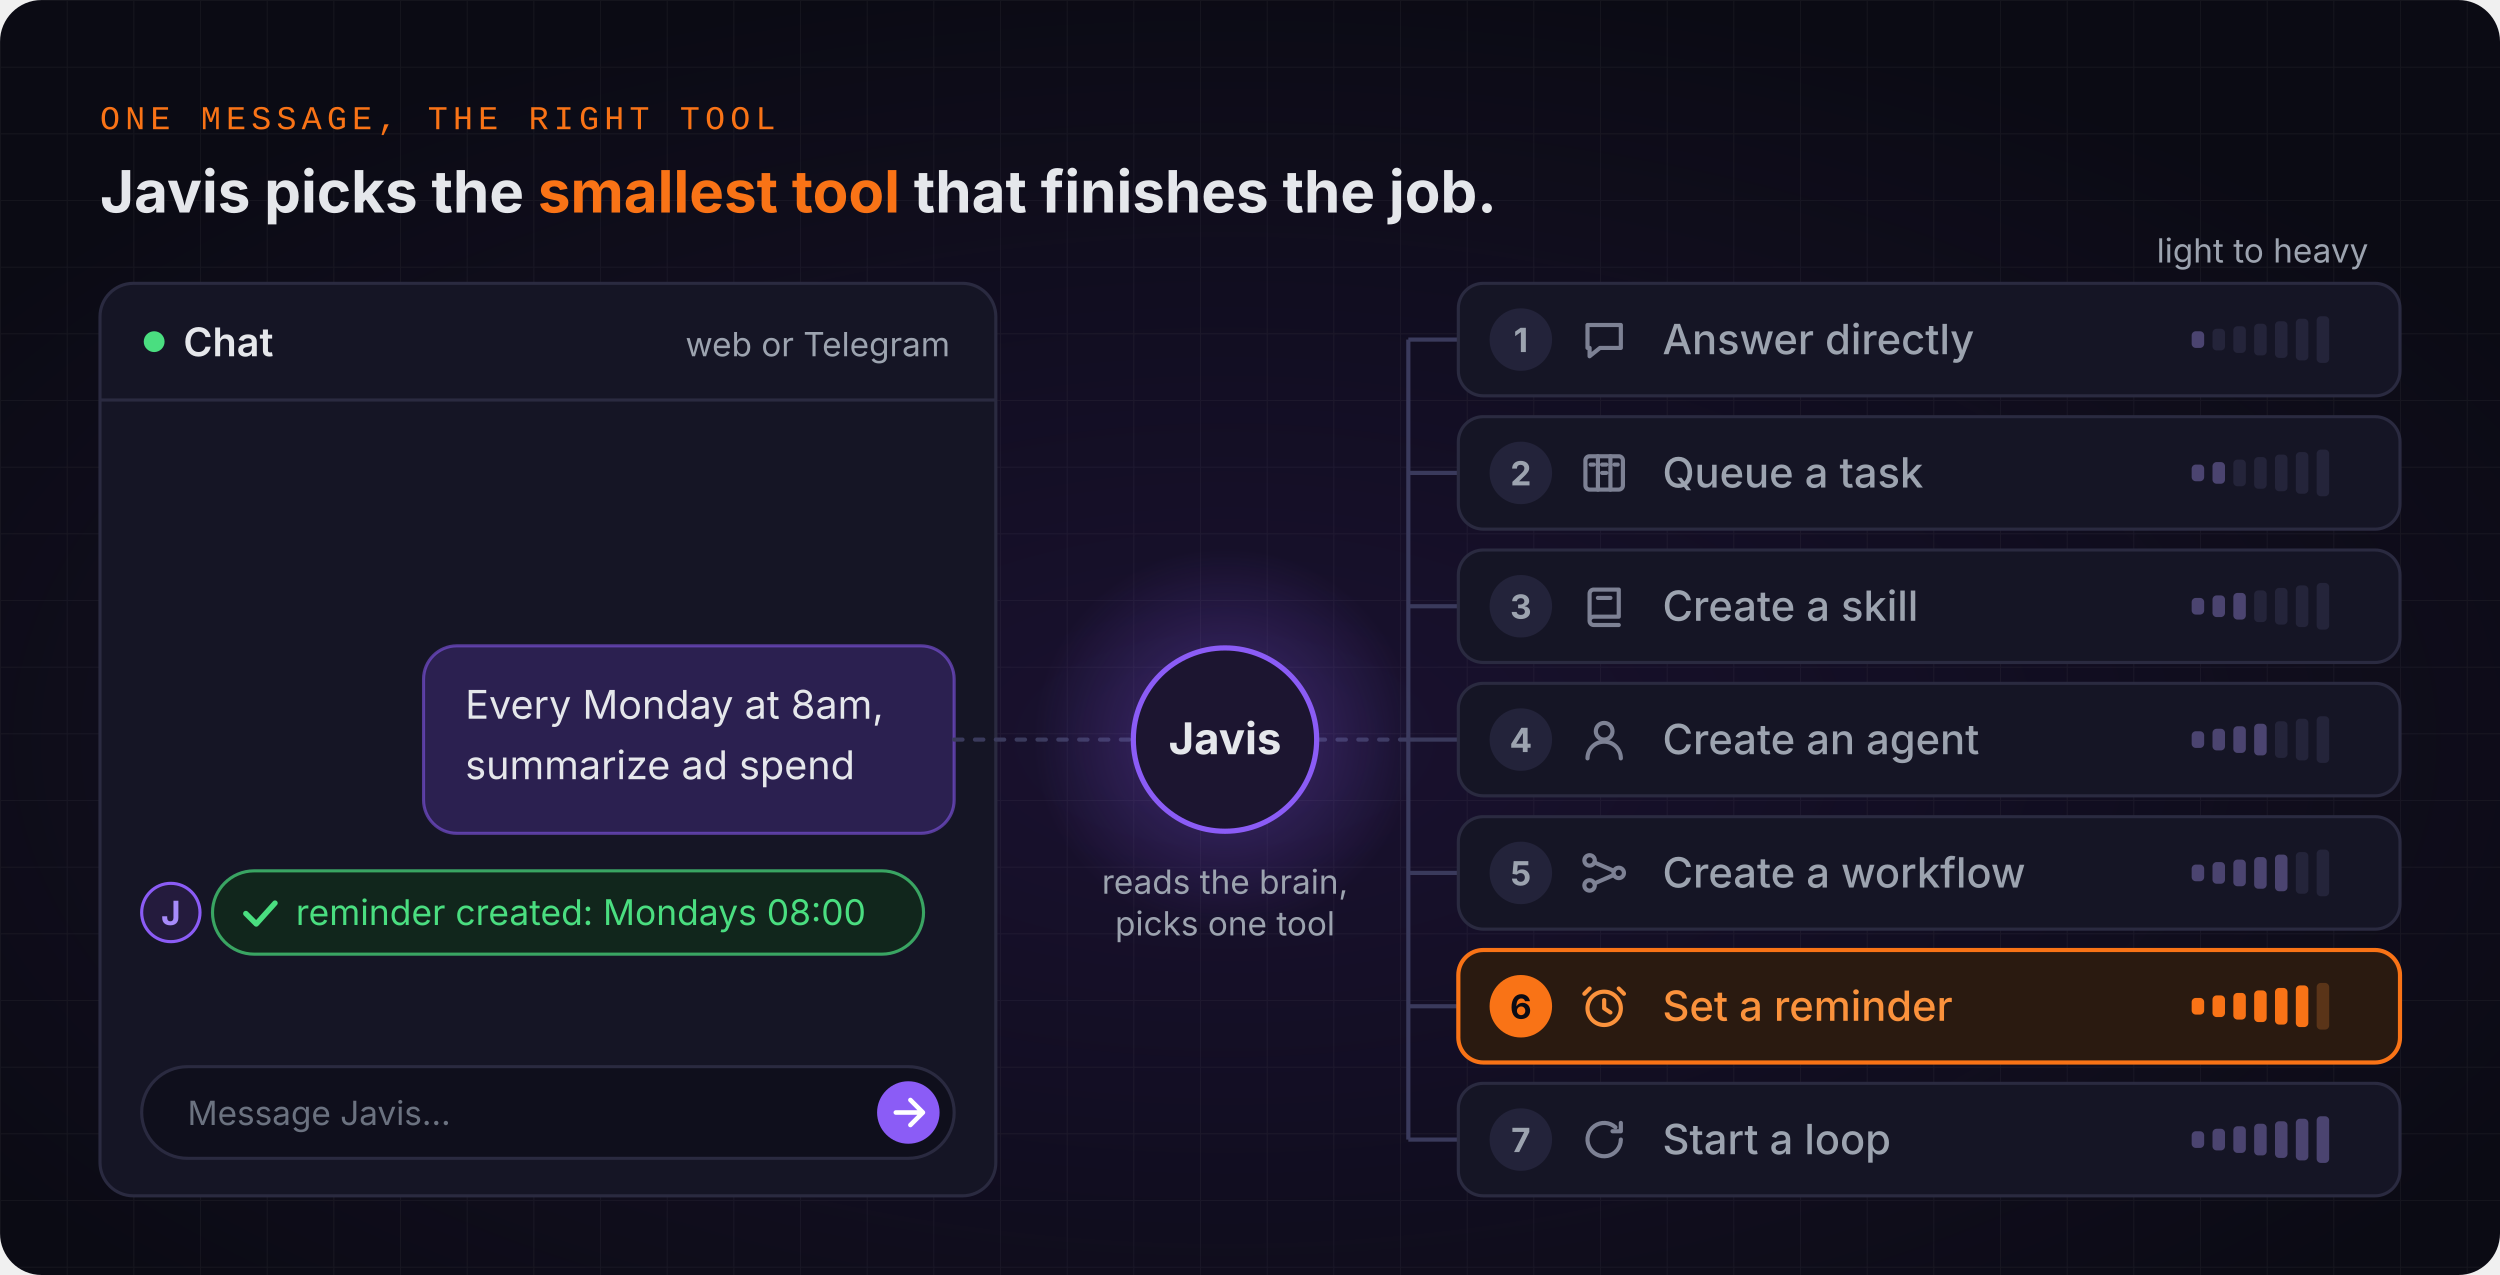
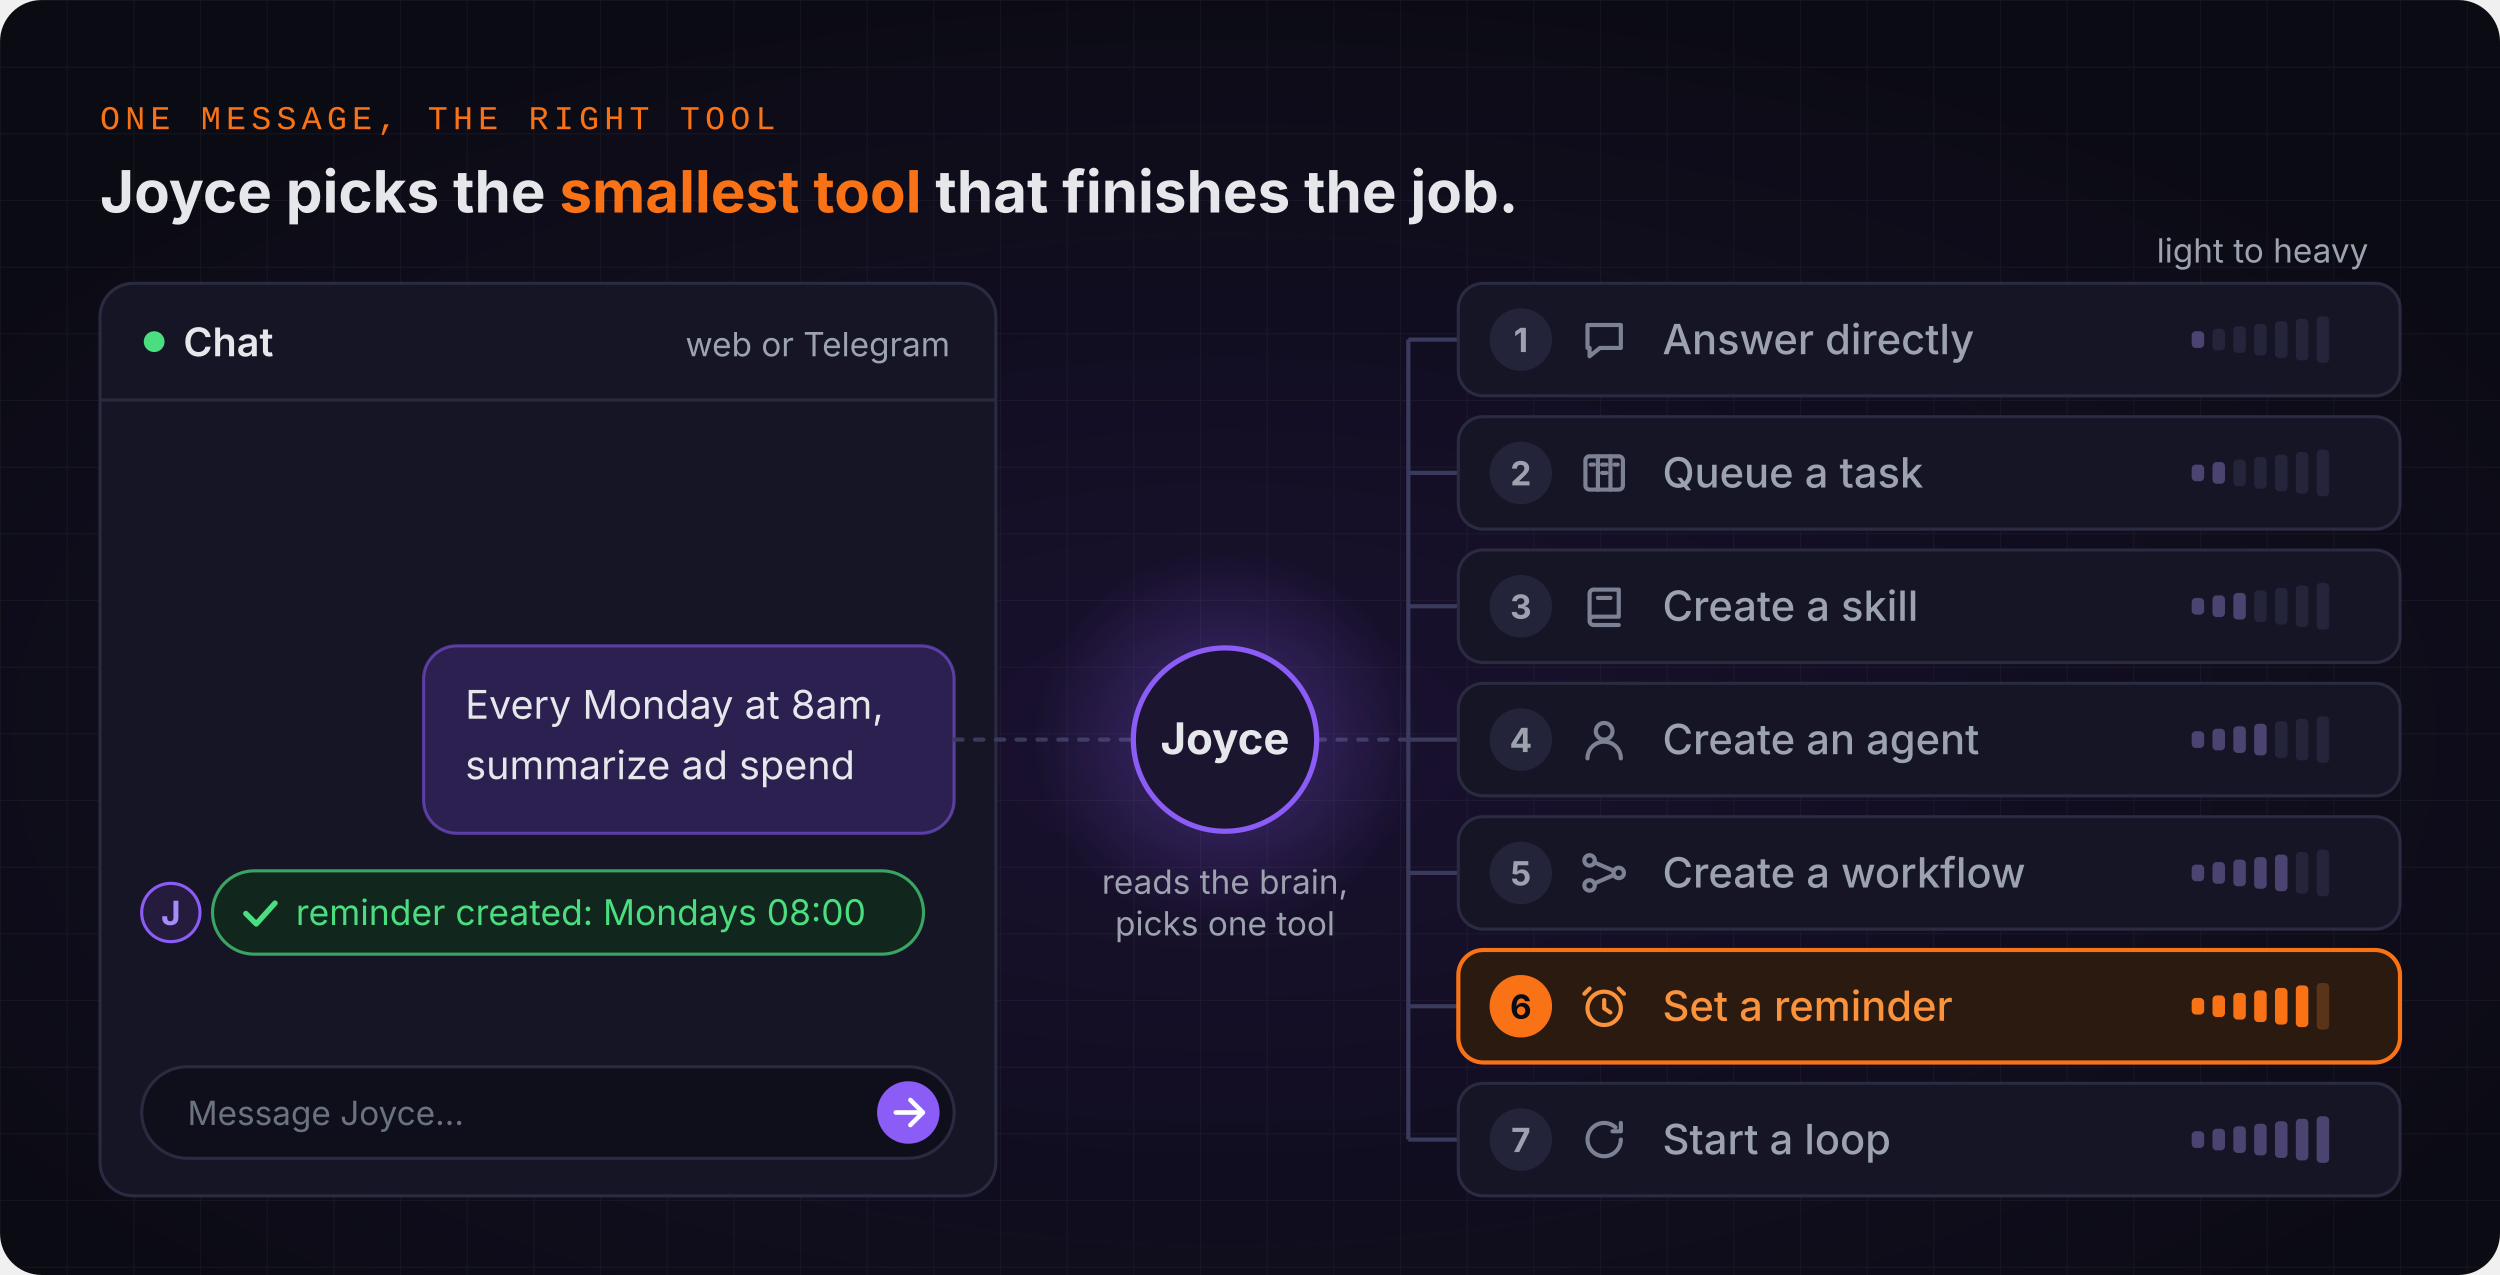
<svg xmlns="http://www.w3.org/2000/svg" viewBox="0 0 1200 612" role="img" aria-labelledby="t d" font-family="Inter, 'Segoe UI', system-ui, -apple-system, Arial, sans-serif">
  <style>.b0,.b1,.h0,.h1{opacity:0}
@keyframes kb0{0.00%{opacity:0;transform:translateY(8px)} 2.22%{opacity:1;transform:translateY(0)} 31.11%{opacity:1;transform:translateY(0)} 32.96%{opacity:0;transform:translateY(8px)} 100.00%{opacity:0;transform:translateY(8px)}}
.b0{animation:kb0 13.5s ease-in-out infinite;}
@keyframes kt00{0.00%{transform:scaleX(0)} 2.22%{transform:scaleX(0);animation-timing-function:steps(26,end)} 8.52%{transform:scaleX(1)} 33.04%{transform:scaleX(1)} 33.11%{transform:scaleX(0)} 100.00%{transform:scaleX(0)}}
.ty00{animation:kt00 13.5s linear infinite;transform-origin:156.9px 0}
@keyframes kh0{0.00%{opacity:0;transform:translateY(6px)} 16.52%{opacity:0;transform:translateY(6px)} 18.74%{opacity:1;transform:translateY(0)} 31.11%{opacity:1;transform:translateY(0)} 32.96%{opacity:0;transform:translateY(6px)} 100.00%{opacity:0;transform:translateY(6px)}}
.h0{animation:kh0 13.5s ease-in-out infinite;}
@keyframes kb1{0.00%{opacity:0;transform:translateY(8px)} 33.33%{opacity:0;transform:translateY(8px)} 35.56%{opacity:1;transform:translateY(0)} 64.44%{opacity:1;transform:translateY(0)} 66.30%{opacity:0;transform:translateY(8px)} 100.00%{opacity:0;transform:translateY(8px)}}
.b1{animation:kb1 13.5s ease-in-out infinite;}
@keyframes kt10{0.00%{transform:scaleX(0)} 35.56%{transform:scaleX(0);animation-timing-function:steps(22,end)} 39.02%{transform:scaleX(1)} 66.37%{transform:scaleX(1)} 66.44%{transform:scaleX(0)} 100.00%{transform:scaleX(0)}}
.ty10{animation:kt10 13.5s linear infinite;transform-origin:199.8px 0}
@keyframes kt11{0.00%{transform:scaleX(0)} 39.02%{transform:scaleX(0);animation-timing-function:steps(18,end)} 41.85%{transform:scaleX(1)} 66.37%{transform:scaleX(1)} 66.44%{transform:scaleX(0)} 100.00%{transform:scaleX(0)}}
.ty11{animation:kt11 13.5s linear infinite;transform-origin:199.8px 0}
@keyframes kh1{0.00%{opacity:0;transform:translateY(6px)} 49.85%{opacity:0;transform:translateY(6px)} 52.07%{opacity:1;transform:translateY(0)} 64.44%{opacity:1;transform:translateY(0)} 66.30%{opacity:0;transform:translateY(6px)} 100.00%{opacity:0;transform:translateY(6px)}}
.h1{animation:kh1 13.5s ease-in-out infinite;}
@keyframes kb2{0.00%{opacity:0;transform:translateY(8px)} 66.67%{opacity:0;transform:translateY(8px)} 68.89%{opacity:1;transform:translateY(0)} 97.78%{opacity:1;transform:translateY(0)} 99.63%{opacity:0;transform:translateY(8px)} 100.00%{opacity:0;transform:translateY(8px)}}
.b2{animation:kb2 13.5s ease-in-out infinite;}
@keyframes kt20{0.00%{transform:scaleX(0)} 68.89%{transform:scaleX(0);animation-timing-function:steps(20,end)} 72.20%{transform:scaleX(1)} 99.70%{transform:scaleX(1)} 99.78%{transform:scaleX(0)} 100.00%{transform:scaleX(0)}}
.ty20{animation:kt20 13.5s linear infinite;transform-origin:221.3px 0}
@keyframes kt21{0.00%{transform:scaleX(0)} 72.20%{transform:scaleX(0);animation-timing-function:steps(18,end)} 75.19%{transform:scaleX(1)} 99.70%{transform:scaleX(1)} 99.78%{transform:scaleX(0)} 100.00%{transform:scaleX(0)}}
.ty21{animation:kt21 13.5s linear infinite;transform-origin:221.3px 0}
@keyframes kh2{0.00%{opacity:0;transform:translateY(6px)} 87.04%{opacity:0;transform:translateY(6px)} 89.26%{opacity:1;transform:translateY(0)} 97.78%{opacity:1;transform:translateY(0)} 99.63%{opacity:0;transform:translateY(6px)} 100.00%{opacity:0;transform:translateY(6px)}}
.h2{animation:kh2 13.5s ease-in-out infinite;}
@keyframes kp{0.00%{opacity:0;transform:translateX(0)} 8.15%{opacity:0;transform:translateX(0)} 8.74%{opacity:1;transform:translateX(0)} 11.11%{opacity:1;transform:translateX(86px)} 11.70%{opacity:0;transform:translateX(86px)} 41.48%{opacity:0;transform:translateX(0)} 42.07%{opacity:1;transform:translateX(0)} 44.44%{opacity:1;transform:translateX(86px)} 45.04%{opacity:0;transform:translateX(86px)} 74.81%{opacity:0;transform:translateX(0)} 75.41%{opacity:1;transform:translateX(0)} 77.78%{opacity:1;transform:translateX(86px)} 78.37%{opacity:0;transform:translateX(86px)} 100.00%{opacity:0;transform:translateX(86px)}}
.pulse{animation:kp 13.5s ease-in-out infinite;}
@keyframes kr{0.00%{opacity:0;transform:scale(0.85)} 10.74%{opacity:0;transform:scale(0.85)} 12.22%{opacity:1;transform:scale(1)} 15.19%{opacity:0;transform:scale(1.15)} 44.07%{opacity:0;transform:scale(0.85)} 45.56%{opacity:1;transform:scale(1)} 48.52%{opacity:0;transform:scale(1.15)} 77.41%{opacity:0;transform:scale(0.85)} 78.89%{opacity:1;transform:scale(1)} 81.85%{opacity:0;transform:scale(1.15)} 100.00%{opacity:0;transform:scale(1.15)}}
.ring{animation:kr 13.5s ease-in-out infinite;transform-origin:588px 355.0px}
@keyframes ks{0.00%{opacity:0;transform:translateY(0)} 12.59%{opacity:0;transform:translateY(0)} 13.70%{opacity:1;transform:translateY(0)} 14.44%{opacity:1;transform:translateY(0)} 15.41%{opacity:1;transform:translateY(0px)} 16.15%{opacity:1;transform:translateY(0px)} 18.00%{opacity:0;transform:translateY(0px)} 45.93%{opacity:0;transform:translateY(0)} 47.04%{opacity:1;transform:translateY(0)} 47.78%{opacity:1;transform:translateY(0);animation-timing-function:steps(1,end)} 48.74%{opacity:1;transform:translateY(64px)} 49.48%{opacity:1;transform:translateY(64px)} 51.33%{opacity:0;transform:translateY(64px)} 79.26%{opacity:0;transform:translateY(0)} 80.37%{opacity:1;transform:translateY(0)} 81.11%{opacity:1;transform:translateY(0);animation-timing-function:steps(5,end)} 85.93%{opacity:1;transform:translateY(320px)} 86.67%{opacity:1;transform:translateY(320px)} 88.52%{opacity:0;transform:translateY(320px)} 100.00%{opacity:0;transform:translateY(320px)}}
.scan{animation:ks 13.5s ease-in-out infinite;}
@keyframes ka0{0.00%{opacity:0} 15.26%{opacity:0} 16.37%{opacity:1} 31.11%{opacity:1} 32.96%{opacity:0} 100.00%{opacity:0}}
.a0{animation:ka0 13.5s ease-in-out infinite;}
@keyframes ka1{0.00%{opacity:0} 48.59%{opacity:0} 49.70%{opacity:1} 64.44%{opacity:1} 66.30%{opacity:0} 100.00%{opacity:0}}
.a1{animation:ka1 13.5s ease-in-out infinite;}
@keyframes ka2{0.00%{opacity:0} 85.78%{opacity:0} 86.89%{opacity:1} 97.78%{opacity:1} 99.63%{opacity:0} 100.00%{opacity:0}}
.a2{animation:ka2 13.5s ease-in-out infinite;}
@media (prefers-reduced-motion: reduce){*{animation:none !important}}</style>
  <defs>
    <radialGradient id="glow" cx="0.490" cy="0.580" r="0.6">
      <stop offset="0" stop-color="#7c3aed" stop-opacity="0.13" />
      <stop offset="1" stop-color="#7c3aed" stop-opacity="0" />
    </radialGradient>
    <pattern id="grid" width="32" height="32" patternUnits="userSpaceOnUse">
      <path d="M32 0H0V32" fill="none" stroke="#ffffff" stroke-opacity="0.04" />
    </pattern>
    <radialGradient id="rglow" cx="0.5" cy="0.5" r="0.5">
      <stop offset="0" stop-color="#8b5cf6" stop-opacity="0.35" />
      <stop offset="1" stop-color="#8b5cf6" stop-opacity="0" />
    </radialGradient>
    <clipPath id="bgclip">
      <rect width="1200" height="612" rx="20" />
    </clipPath>
    <symbol id="i-answer" viewBox="0 0 24 24" fill="none" stroke="currentColor" stroke-width="2" stroke-linecap="round" stroke-linejoin="round">
      <path d="M4 5h16v11H10l-5 4v-4H4z" />
    </symbol>
    <symbol id="i-task" viewBox="0 0 24 24" fill="none" stroke="currentColor" stroke-width="2" stroke-linecap="round" stroke-linejoin="round">
      <rect x="3" y="4" width="18" height="16" rx="2" />
      <path d="M9 4v16M15 4v16M5.5 8h1.5M11 8h2M11 12h2M17 8h1.5" />
    </symbol>
    <symbol id="i-skill" viewBox="0 0 24 24" fill="none" stroke="currentColor" stroke-width="2" stroke-linecap="round" stroke-linejoin="round">
      <path d="M5 19V6a2 2 0 0 1 2-2h12v13H7a2 2 0 0 0-2 2 2 2 0 0 0 2 2h12" />
      <path d="M9 8h6" />
    </symbol>
    <symbol id="i-agent" viewBox="0 0 24 24" fill="none" stroke="currentColor" stroke-width="2" stroke-linecap="round" stroke-linejoin="round">
      <circle cx="12" cy="8" r="4" />
      <path d="M4 21a8 8 0 0 1 16 0" />
    </symbol>
    <symbol id="i-workflow" viewBox="0 0 24 24" fill="none" stroke="currentColor" stroke-width="2" stroke-linecap="round" stroke-linejoin="round">
      <circle cx="5" cy="6" r="2.5" />
      <circle cx="19" cy="12" r="2.5" />
      <circle cx="5" cy="18" r="2.5" />
      <path d="M7.4 7l9.2 4M16.6 13l-9.2 4" />
    </symbol>
    <symbol id="i-reminder" viewBox="0 0 24 24" fill="none" stroke="currentColor" stroke-width="2" stroke-linecap="round" stroke-linejoin="round">
      <circle cx="12" cy="13" r="8" />
      <path d="M12 9v4l3 2M5 3.5 2.5 6M19 3.5 21.5 6" />
    </symbol>
    <symbol id="i-loop" viewBox="0 0 24 24" fill="none" stroke="currentColor" stroke-width="2" stroke-linecap="round" stroke-linejoin="round">
      <path d="M20 12a8 8 0 1 1-2.6-5.9" />
      <path d="M20 4v4h-4" />
    </symbol>
    <clipPath id="c00">
      <rect class="ty00" x="156.9" y="338.5" width="299.1" height="31" />
    </clipPath>
    <clipPath id="c10">
      <rect class="ty10" x="199.8" y="324.0" width="256.2" height="31" />
    </clipPath>
    <clipPath id="c11">
      <rect class="ty11" x="199.8" y="353.0" width="256.2" height="31" />
    </clipPath>
    <clipPath id="c20">
      <rect class="ty20" x="221.3" y="324.0" width="234.7" height="31" />
    </clipPath>
    <clipPath id="c21">
      <rect class="ty21" x="221.3" y="353.0" width="234.7" height="31" />
    </clipPath>
  </defs>
  <g clip-path="url(#bgclip)">
    <rect width="1200" height="612" fill="#0b0b14" />
    <rect width="1200" height="612" fill="url(#grid)" />
    <rect width="1200" height="612" fill="url(#glow)" />
  </g>
  <text x="48" y="62" font-family="ui-monospace, 'SFMono-Regular', Consolas, 'Courier New', monospace" font-size="16" letter-spacing="2.5" fill="#f97316">ONE MESSAGE, THE RIGHT TOOL</text>
-   <text x="48" y="102" font-size="28" font-weight="700" fill="#e5e7eb">Javis picks the <tspan fill="#f97316">smallest tool</tspan> that finishes the job.</text>
+   <text x="48" y="102" font-size="28" font-weight="700" fill="#e5e7eb">Joyce picks the <tspan fill="#f97316">smallest tool</tspan> that finishes the job.</text>
  <rect x="48" y="136" width="430" height="438" rx="16" fill="#151525" stroke="#2a2a40" stroke-width="1.5" />
  <circle cx="74" cy="164" r="5" fill="#4ade80" />
  <text x="88" y="171" font-size="19" font-weight="600" fill="#e5e7eb">Chat</text>
  <text x="456" y="171" font-size="16" fill="#9ca3af" text-anchor="end">web or Telegram</text>
  <path d="M48 192H478" stroke="#2a2a40" stroke-width="1.5" />
  <rect x="68" y="512" width="390" height="44" rx="22" fill="#0f0f1c" stroke="#2a2a40" stroke-width="1.5" />
-   <text x="90" y="540" font-size="16" fill="#6b7280">Message Javis...</text>
+   <text x="90" y="540" font-size="16" fill="#6b7280">Message Joyce...</text>
  <circle cx="436" cy="534" r="15" fill="#8b5cf6" />
  <path d="M430 534h12M437 528l6 6-6 6" fill="none" stroke="#fff" stroke-width="2.2" stroke-linecap="round" stroke-linejoin="round" />
  <g class="b0">
    <rect x="138.9" y="324.5" width="319.1" height="61" rx="16" fill="#2b2050" stroke="#8b5cf6" stroke-opacity="0.55" stroke-width="1.5" />
    <text clip-path="url(#c00)" x="158.9" y="359.5" font-size="19" fill="#e5e7eb">What were sales yesterday?</text>
  </g>
  <g class="h0">
    <circle cx="82" cy="423.5" r="14" fill="#241b3d" stroke="#8b5cf6" stroke-width="1.5" />
    <text x="82" y="429.5" font-size="16" font-weight="700" fill="#a78bfa" text-anchor="middle">J</text>
    <rect x="102" y="403.5" width="296.3" height="40" rx="20" fill="#11261c" stroke="#4ade80" stroke-opacity="0.7" stroke-width="1.5" />
    <path d="M118 424.0l5 5 9-10" fill="none" stroke="#4ade80" stroke-width="2.6" stroke-linecap="round" stroke-linejoin="round" />
    <text x="142" y="429.5" font-size="17" fill="#4ade80">answered with real numbers</text>
  </g>
  <g class="b1">
    <rect x="181.8" y="310.0" width="276.2" height="90" rx="16" fill="#2b2050" stroke="#8b5cf6" stroke-opacity="0.55" stroke-width="1.5" />
    <text clip-path="url(#c10)" x="201.8" y="345.0" font-size="19" fill="#e5e7eb">Research 3 competitors</text>
    <text clip-path="url(#c11)" x="201.8" y="374.0" font-size="19" fill="#e5e7eb">and write a report</text>
  </g>
  <g class="h1">
    <circle cx="82" cy="438.0" r="14" fill="#241b3d" stroke="#8b5cf6" stroke-width="1.5" />
    <text x="82" y="444.0" font-size="16" font-weight="700" fill="#a78bfa" text-anchor="middle">J</text>
    <rect x="102" y="418.0" width="359.3" height="40" rx="20" fill="#11261c" stroke="#4ade80" stroke-opacity="0.7" stroke-width="1.5" />
    <path d="M118 438.5l5 5 9-10" fill="none" stroke="#4ade80" stroke-width="2.6" stroke-linecap="round" stroke-linejoin="round" />
    <text x="142" y="444.0" font-size="17" fill="#4ade80">queued, result lands in this chat</text>
  </g>
  <g class="b2">
    <rect x="203.3" y="310.0" width="254.7" height="90" rx="16" fill="#2b2050" stroke="#8b5cf6" stroke-opacity="0.55" stroke-width="1.5" />
    <text clip-path="url(#c20)" x="223.3" y="345.0" font-size="19" fill="#e5e7eb">Every Monday at 8am,</text>
    <text clip-path="url(#c21)" x="223.3" y="374.0" font-size="19" fill="#e5e7eb">summarize ad spend</text>
  </g>
  <g class="h2">
    <circle cx="82" cy="438.0" r="14" fill="#241b3d" stroke="#8b5cf6" stroke-width="1.5" />
    <text x="82" y="444.0" font-size="16" font-weight="700" fill="#a78bfa" text-anchor="middle">J</text>
    <rect x="102" y="418.0" width="341.3" height="40" rx="20" fill="#11261c" stroke="#4ade80" stroke-opacity="0.7" stroke-width="1.5" />
    <path d="M118 438.5l5 5 9-10" fill="none" stroke="#4ade80" stroke-width="2.6" stroke-linecap="round" stroke-linejoin="round" />
    <text x="142" y="444.0" font-size="17" fill="#4ade80">reminder created: Mondays 08:00</text>
  </g>
  <path d="M458 355.0H544M632 355.0H676" stroke="#3a3a5c" stroke-width="2" stroke-dasharray="4 6" stroke-linecap="round" />
  <path d="M676 163.0V547.0" stroke="#3a3a5c" stroke-width="2" />
  <path d="M676 163.0H700" stroke="#3a3a5c" stroke-width="2" />
  <path d="M676 227.0H700" stroke="#3a3a5c" stroke-width="2" />
  <path d="M676 291.0H700" stroke="#3a3a5c" stroke-width="2" />
  <path d="M676 355.0H700" stroke="#3a3a5c" stroke-width="2" />
  <path d="M676 419.0H700" stroke="#3a3a5c" stroke-width="2" />
  <path d="M676 483.0H700" stroke="#3a3a5c" stroke-width="2" />
  <path d="M676 547.0H700" stroke="#3a3a5c" stroke-width="2" />
  <circle cx="588" cy="355.0" r="92" fill="url(#rglow)" />
  <circle class="ring" cx="588" cy="355.0" r="53" fill="none" stroke="#f97316" stroke-width="2.5" opacity="0" />
  <circle cx="588" cy="355.0" r="44" fill="#1c1530" stroke="#8b5cf6" stroke-width="2.5" />
-   <text x="588" y="362.0" font-size="21" font-weight="700" fill="#e5e7eb" text-anchor="middle">Javis</text>
+   <text x="588" y="362.0" font-size="21" font-weight="700" fill="#e5e7eb" text-anchor="middle">Joyce</text>
  <text x="588" y="429.0" font-size="16" fill="#9ca3af" text-anchor="middle">reads the brain,</text>
  <text x="588" y="449.0" font-size="16" fill="#9ca3af" text-anchor="middle">picks one tool</text>
  <circle class="pulse" cx="458" cy="355.0" r="7" fill="#fb923c" opacity="0" />
  <rect x="700" y="136" width="452" height="54" rx="12" fill="#151525" stroke="#2a2a40" stroke-width="1.5" />
  <circle cx="730" cy="163.0" r="15" fill="#23233a" />
  <text x="730" y="169.0" font-size="16" font-weight="700" fill="#9ca3af" text-anchor="middle">1</text>
  <use href="#i-answer" x="758" y="151.0" width="24" height="24" style="color:#7d8194" />
  <text x="798" y="170.0" font-size="20" font-weight="500" fill="#9ca3af">Answer directly</text>
  <rect x="1052" y="159.0" width="6" height="8.0" rx="2" fill="#4b4470" />
  <rect x="1062" y="157.8" width="6" height="10.4" rx="2" fill="#24243a" />
  <rect x="1072" y="156.6" width="6" height="12.8" rx="2" fill="#24243a" />
  <rect x="1082" y="155.4" width="6" height="15.2" rx="2" fill="#24243a" />
  <rect x="1092" y="154.2" width="6" height="17.6" rx="2" fill="#24243a" />
  <rect x="1102" y="153.0" width="6" height="20.0" rx="2" fill="#24243a" />
  <rect x="1112" y="151.8" width="6" height="22.4" rx="2" fill="#24243a" />
  <rect x="700" y="200" width="452" height="54" rx="12" fill="#151525" stroke="#2a2a40" stroke-width="1.5" />
  <circle cx="730" cy="227.0" r="15" fill="#23233a" />
  <text x="730" y="233.0" font-size="16" font-weight="700" fill="#9ca3af" text-anchor="middle">2</text>
  <use href="#i-task" x="758" y="215.0" width="24" height="24" style="color:#7d8194" />
  <text x="798" y="234.0" font-size="20" font-weight="500" fill="#9ca3af">Queue a task</text>
  <rect x="1052" y="223.0" width="6" height="8.0" rx="2" fill="#4b4470" />
  <rect x="1062" y="221.8" width="6" height="10.4" rx="2" fill="#4b4470" />
  <rect x="1072" y="220.6" width="6" height="12.8" rx="2" fill="#24243a" />
  <rect x="1082" y="219.4" width="6" height="15.2" rx="2" fill="#24243a" />
  <rect x="1092" y="218.2" width="6" height="17.6" rx="2" fill="#24243a" />
  <rect x="1102" y="217.0" width="6" height="20.0" rx="2" fill="#24243a" />
  <rect x="1112" y="215.8" width="6" height="22.4" rx="2" fill="#24243a" />
  <rect x="700" y="264" width="452" height="54" rx="12" fill="#151525" stroke="#2a2a40" stroke-width="1.5" />
  <circle cx="730" cy="291.0" r="15" fill="#23233a" />
  <text x="730" y="297.0" font-size="16" font-weight="700" fill="#9ca3af" text-anchor="middle">3</text>
  <use href="#i-skill" x="758" y="279.0" width="24" height="24" style="color:#7d8194" />
  <text x="798" y="298.0" font-size="20" font-weight="500" fill="#9ca3af">Create a skill</text>
  <rect x="1052" y="287.0" width="6" height="8.0" rx="2" fill="#4b4470" />
  <rect x="1062" y="285.8" width="6" height="10.4" rx="2" fill="#4b4470" />
  <rect x="1072" y="284.6" width="6" height="12.8" rx="2" fill="#4b4470" />
  <rect x="1082" y="283.4" width="6" height="15.2" rx="2" fill="#24243a" />
  <rect x="1092" y="282.2" width="6" height="17.6" rx="2" fill="#24243a" />
  <rect x="1102" y="281.0" width="6" height="20.0" rx="2" fill="#24243a" />
  <rect x="1112" y="279.8" width="6" height="22.4" rx="2" fill="#24243a" />
  <rect x="700" y="328" width="452" height="54" rx="12" fill="#151525" stroke="#2a2a40" stroke-width="1.5" />
  <circle cx="730" cy="355.0" r="15" fill="#23233a" />
  <text x="730" y="361.0" font-size="16" font-weight="700" fill="#9ca3af" text-anchor="middle">4</text>
  <use href="#i-agent" x="758" y="343.0" width="24" height="24" style="color:#7d8194" />
  <text x="798" y="362.0" font-size="20" font-weight="500" fill="#9ca3af">Create an agent</text>
  <rect x="1052" y="351.0" width="6" height="8.0" rx="2" fill="#4b4470" />
  <rect x="1062" y="349.8" width="6" height="10.4" rx="2" fill="#4b4470" />
  <rect x="1072" y="348.6" width="6" height="12.8" rx="2" fill="#4b4470" />
  <rect x="1082" y="347.4" width="6" height="15.2" rx="2" fill="#4b4470" />
  <rect x="1092" y="346.2" width="6" height="17.6" rx="2" fill="#24243a" />
  <rect x="1102" y="345.0" width="6" height="20.0" rx="2" fill="#24243a" />
  <rect x="1112" y="343.8" width="6" height="22.4" rx="2" fill="#24243a" />
  <rect x="700" y="392" width="452" height="54" rx="12" fill="#151525" stroke="#2a2a40" stroke-width="1.5" />
  <circle cx="730" cy="419.0" r="15" fill="#23233a" />
  <text x="730" y="425.0" font-size="16" font-weight="700" fill="#9ca3af" text-anchor="middle">5</text>
  <use href="#i-workflow" x="758" y="407.0" width="24" height="24" style="color:#7d8194" />
  <text x="798" y="426.0" font-size="20" font-weight="500" fill="#9ca3af">Create a workflow</text>
  <rect x="1052" y="415.0" width="6" height="8.0" rx="2" fill="#4b4470" />
  <rect x="1062" y="413.8" width="6" height="10.4" rx="2" fill="#4b4470" />
  <rect x="1072" y="412.6" width="6" height="12.8" rx="2" fill="#4b4470" />
  <rect x="1082" y="411.4" width="6" height="15.2" rx="2" fill="#4b4470" />
  <rect x="1092" y="410.2" width="6" height="17.6" rx="2" fill="#4b4470" />
  <rect x="1102" y="409.0" width="6" height="20.0" rx="2" fill="#24243a" />
  <rect x="1112" y="407.8" width="6" height="22.4" rx="2" fill="#24243a" />
  <rect x="700" y="456" width="452" height="54" rx="12" fill="#151525" stroke="#2a2a40" stroke-width="1.5" />
  <circle cx="730" cy="483.0" r="15" fill="#23233a" />
  <text x="730" y="489.0" font-size="16" font-weight="700" fill="#9ca3af" text-anchor="middle">6</text>
  <use href="#i-reminder" x="758" y="471.0" width="24" height="24" style="color:#7d8194" />
  <text x="798" y="490.0" font-size="20" font-weight="500" fill="#9ca3af">Set a reminder</text>
  <rect x="1052" y="479.0" width="6" height="8.0" rx="2" fill="#4b4470" />
  <rect x="1062" y="477.8" width="6" height="10.4" rx="2" fill="#4b4470" />
  <rect x="1072" y="476.6" width="6" height="12.8" rx="2" fill="#4b4470" />
  <rect x="1082" y="475.4" width="6" height="15.2" rx="2" fill="#4b4470" />
  <rect x="1092" y="474.2" width="6" height="17.6" rx="2" fill="#4b4470" />
  <rect x="1102" y="473.0" width="6" height="20.0" rx="2" fill="#4b4470" />
  <rect x="1112" y="471.8" width="6" height="22.4" rx="2" fill="#24243a" />
  <rect x="700" y="520" width="452" height="54" rx="12" fill="#151525" stroke="#2a2a40" stroke-width="1.5" />
  <circle cx="730" cy="547.0" r="15" fill="#23233a" />
  <text x="730" y="553.0" font-size="16" font-weight="700" fill="#9ca3af" text-anchor="middle">7</text>
  <use href="#i-loop" x="758" y="535.0" width="24" height="24" style="color:#7d8194" />
  <text x="798" y="554.0" font-size="20" font-weight="500" fill="#9ca3af">Start a loop</text>
  <rect x="1052" y="543.0" width="6" height="8.0" rx="2" fill="#4b4470" />
  <rect x="1062" y="541.8" width="6" height="10.4" rx="2" fill="#4b4470" />
  <rect x="1072" y="540.6" width="6" height="12.8" rx="2" fill="#4b4470" />
  <rect x="1082" y="539.4" width="6" height="15.2" rx="2" fill="#4b4470" />
  <rect x="1092" y="538.2" width="6" height="17.6" rx="2" fill="#4b4470" />
  <rect x="1102" y="537.0" width="6" height="20.0" rx="2" fill="#4b4470" />
  <rect x="1112" y="535.8" width="6" height="22.4" rx="2" fill="#4b4470" />
  <text x="1086" y="126" font-size="16" fill="#9ca3af" text-anchor="middle">light to heavy</text>
  <g class="scan" opacity="0">
    <rect x="700" y="136" width="452" height="54" rx="12" fill="#f97316" fill-opacity="0.10" stroke="#fb923c" stroke-width="2" stroke-opacity="0.8" />
    <circle cx="676" cy="163.0" r="6" fill="#fb923c" />
  </g>
  <g class="a0" opacity="0">
    <rect x="700" y="136" width="452" height="54" rx="12" fill="#2a1a10" stroke="#f97316" stroke-width="2" />
    <circle cx="730" cy="163.0" r="15" fill="#f97316" />
    <text x="730" y="169.0" font-size="16" font-weight="700" fill="#0b0b14" text-anchor="middle">1</text>
    <use href="#i-answer" x="758" y="151.0" width="24" height="24" style="color:#fb923c" />
    <text x="798" y="170.0" font-size="20" font-weight="500" fill="#fb923c">Answer directly</text>
    <rect x="1052" y="159.0" width="6" height="8.0" rx="2" fill="#f97316" />
    <rect x="1062" y="157.8" width="6" height="10.4" rx="2" fill="#5a3418" />
    <rect x="1072" y="156.6" width="6" height="12.8" rx="2" fill="#5a3418" />
    <rect x="1082" y="155.4" width="6" height="15.2" rx="2" fill="#5a3418" />
    <rect x="1092" y="154.2" width="6" height="17.6" rx="2" fill="#5a3418" />
    <rect x="1102" y="153.0" width="6" height="20.0" rx="2" fill="#5a3418" />
    <rect x="1112" y="151.8" width="6" height="22.4" rx="2" fill="#5a3418" />
  </g>
  <g class="a1" opacity="0">
    <rect x="700" y="200" width="452" height="54" rx="12" fill="#2a1a10" stroke="#f97316" stroke-width="2" />
    <circle cx="730" cy="227.0" r="15" fill="#f97316" />
    <text x="730" y="233.0" font-size="16" font-weight="700" fill="#0b0b14" text-anchor="middle">2</text>
    <use href="#i-task" x="758" y="215.0" width="24" height="24" style="color:#fb923c" />
    <text x="798" y="234.0" font-size="20" font-weight="500" fill="#fb923c">Queue a task</text>
    <rect x="1052" y="223.0" width="6" height="8.0" rx="2" fill="#f97316" />
    <rect x="1062" y="221.8" width="6" height="10.4" rx="2" fill="#f97316" />
    <rect x="1072" y="220.6" width="6" height="12.8" rx="2" fill="#5a3418" />
    <rect x="1082" y="219.4" width="6" height="15.2" rx="2" fill="#5a3418" />
    <rect x="1092" y="218.2" width="6" height="17.6" rx="2" fill="#5a3418" />
    <rect x="1102" y="217.0" width="6" height="20.0" rx="2" fill="#5a3418" />
    <rect x="1112" y="215.8" width="6" height="22.4" rx="2" fill="#5a3418" />
  </g>
  <g class="a2">
    <rect x="700" y="456" width="452" height="54" rx="12" fill="#2a1a10" stroke="#f97316" stroke-width="2" />
    <circle cx="730" cy="483.0" r="15" fill="#f97316" />
    <text x="730" y="489.0" font-size="16" font-weight="700" fill="#0b0b14" text-anchor="middle">6</text>
    <use href="#i-reminder" x="758" y="471.0" width="24" height="24" style="color:#fb923c" />
    <text x="798" y="490.0" font-size="20" font-weight="500" fill="#fb923c">Set a reminder</text>
    <rect x="1052" y="479.0" width="6" height="8.0" rx="2" fill="#f97316" />
    <rect x="1062" y="477.8" width="6" height="10.4" rx="2" fill="#f97316" />
    <rect x="1072" y="476.6" width="6" height="12.8" rx="2" fill="#f97316" />
    <rect x="1082" y="475.4" width="6" height="15.2" rx="2" fill="#f97316" />
    <rect x="1092" y="474.2" width="6" height="17.6" rx="2" fill="#f97316" />
    <rect x="1102" y="473.0" width="6" height="20.0" rx="2" fill="#f97316" />
    <rect x="1112" y="471.8" width="6" height="22.4" rx="2" fill="#5a3418" />
  </g>
</svg>
